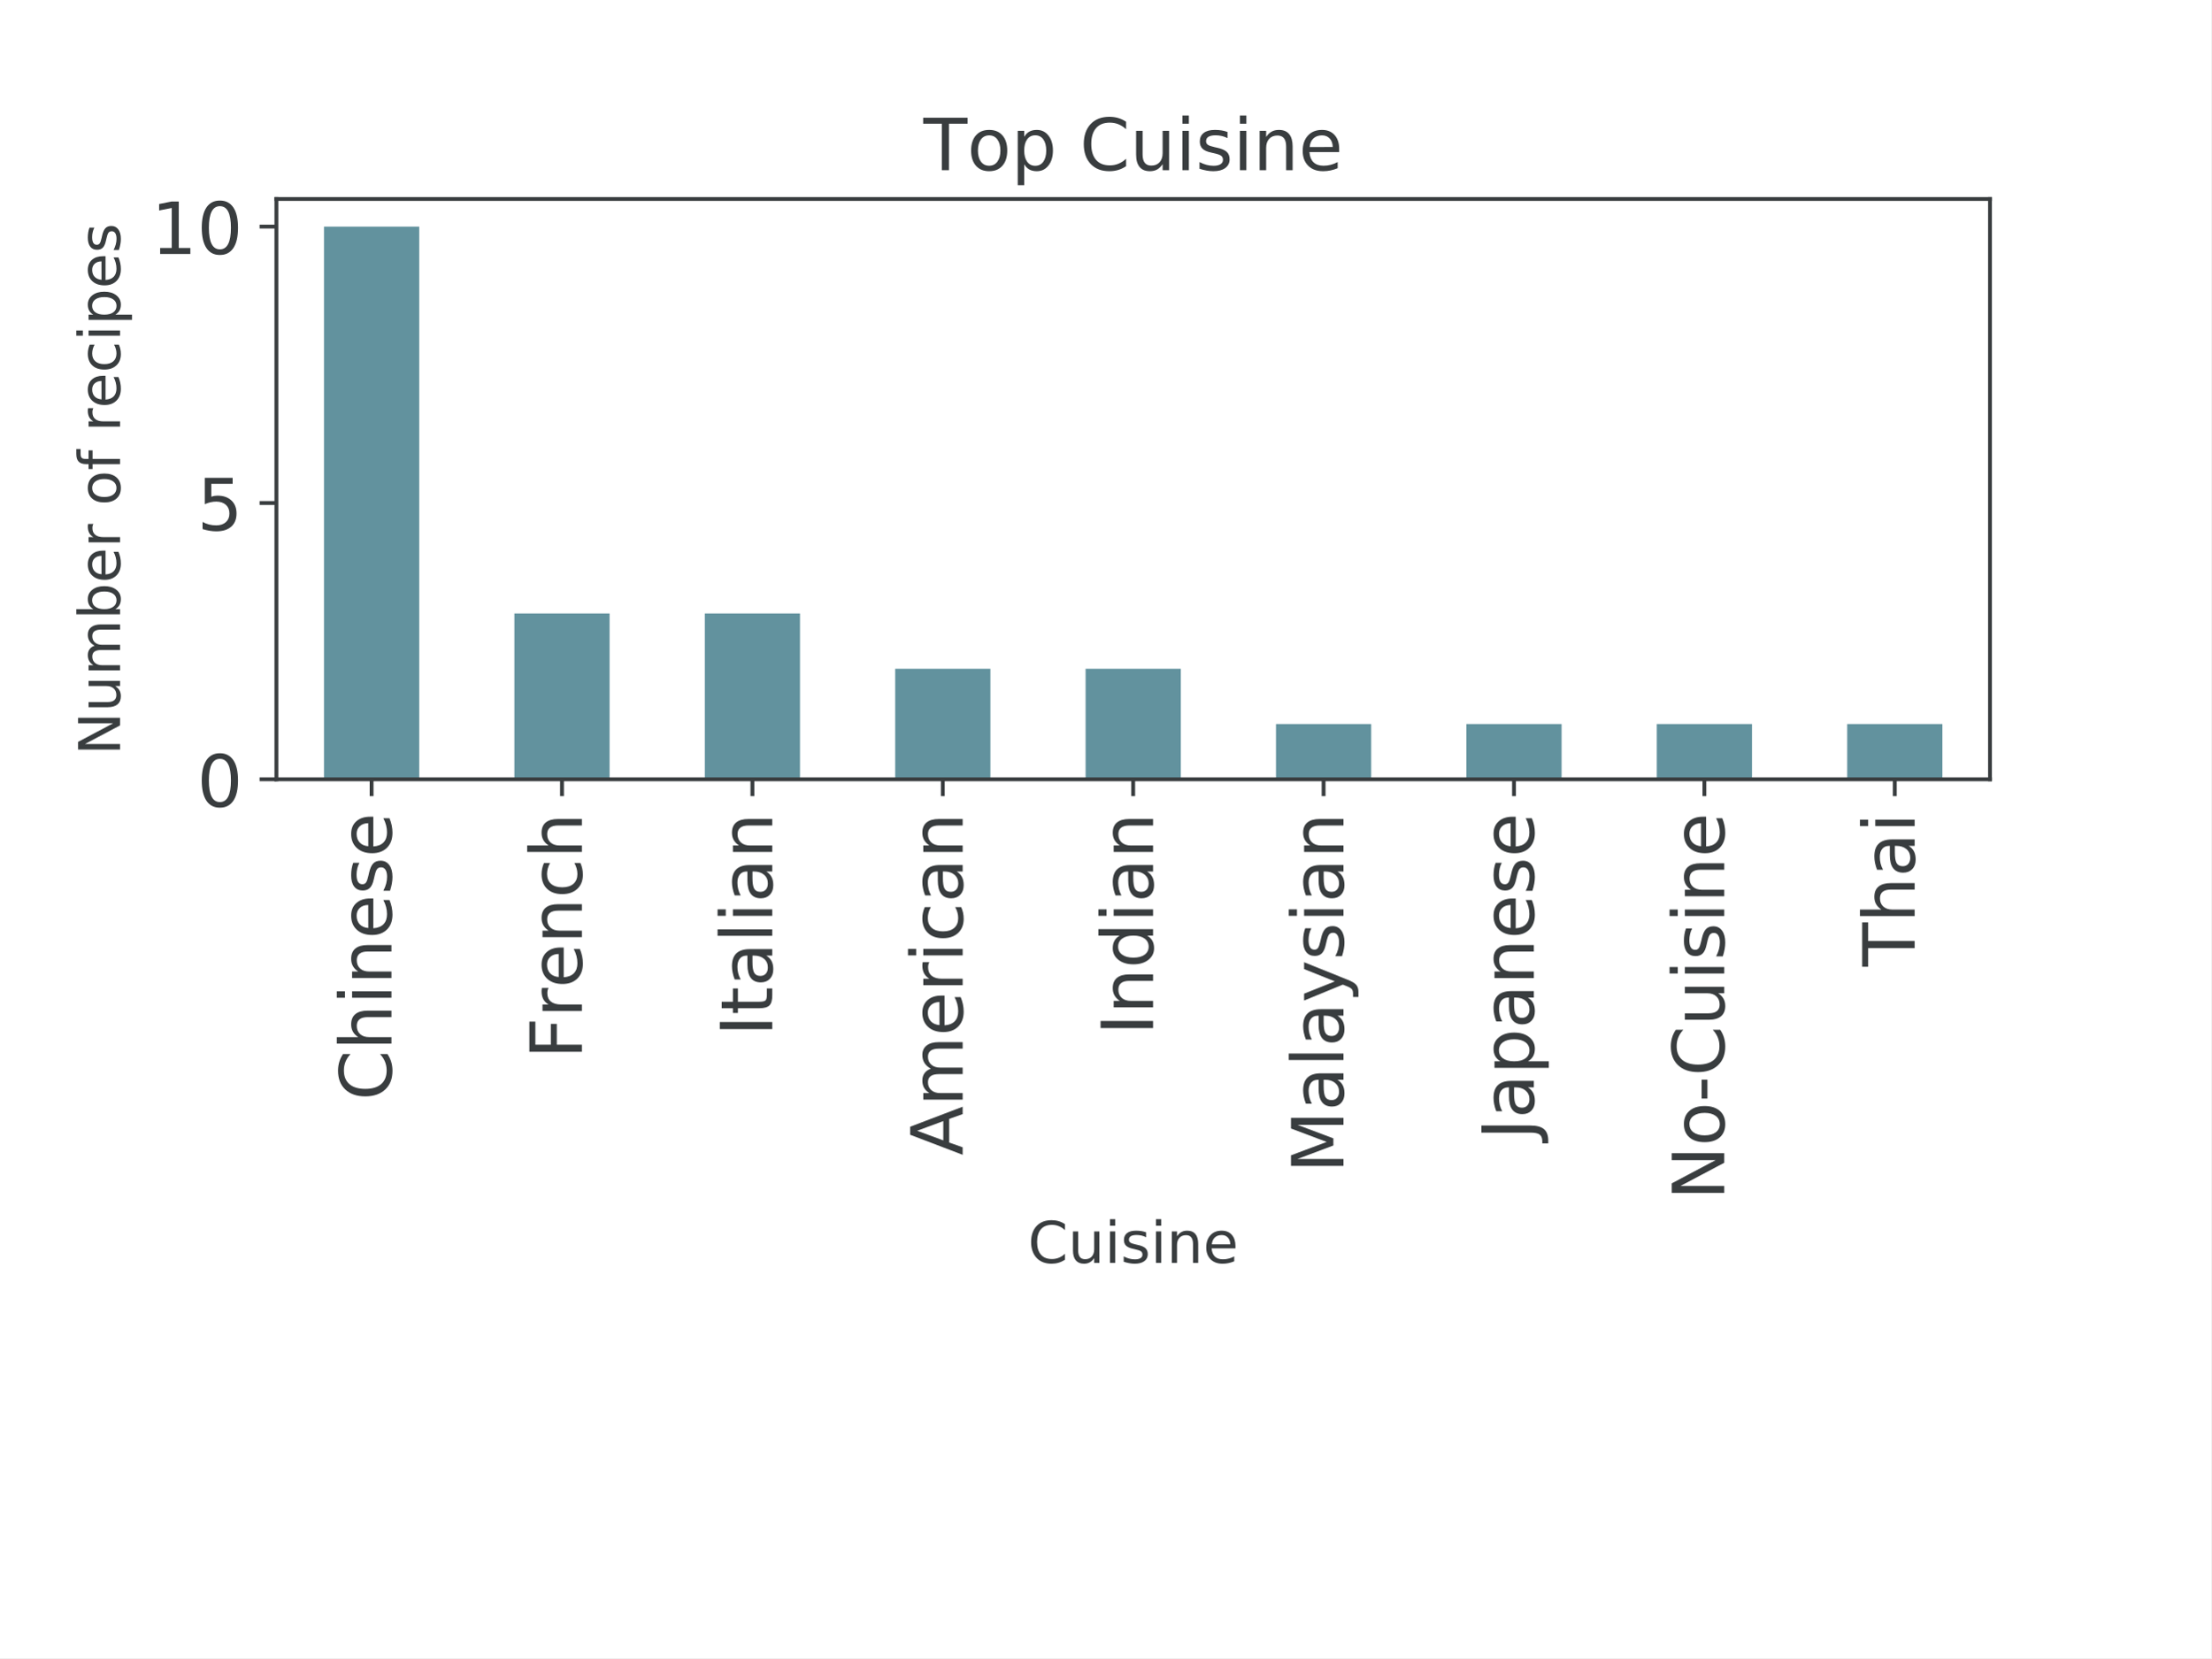
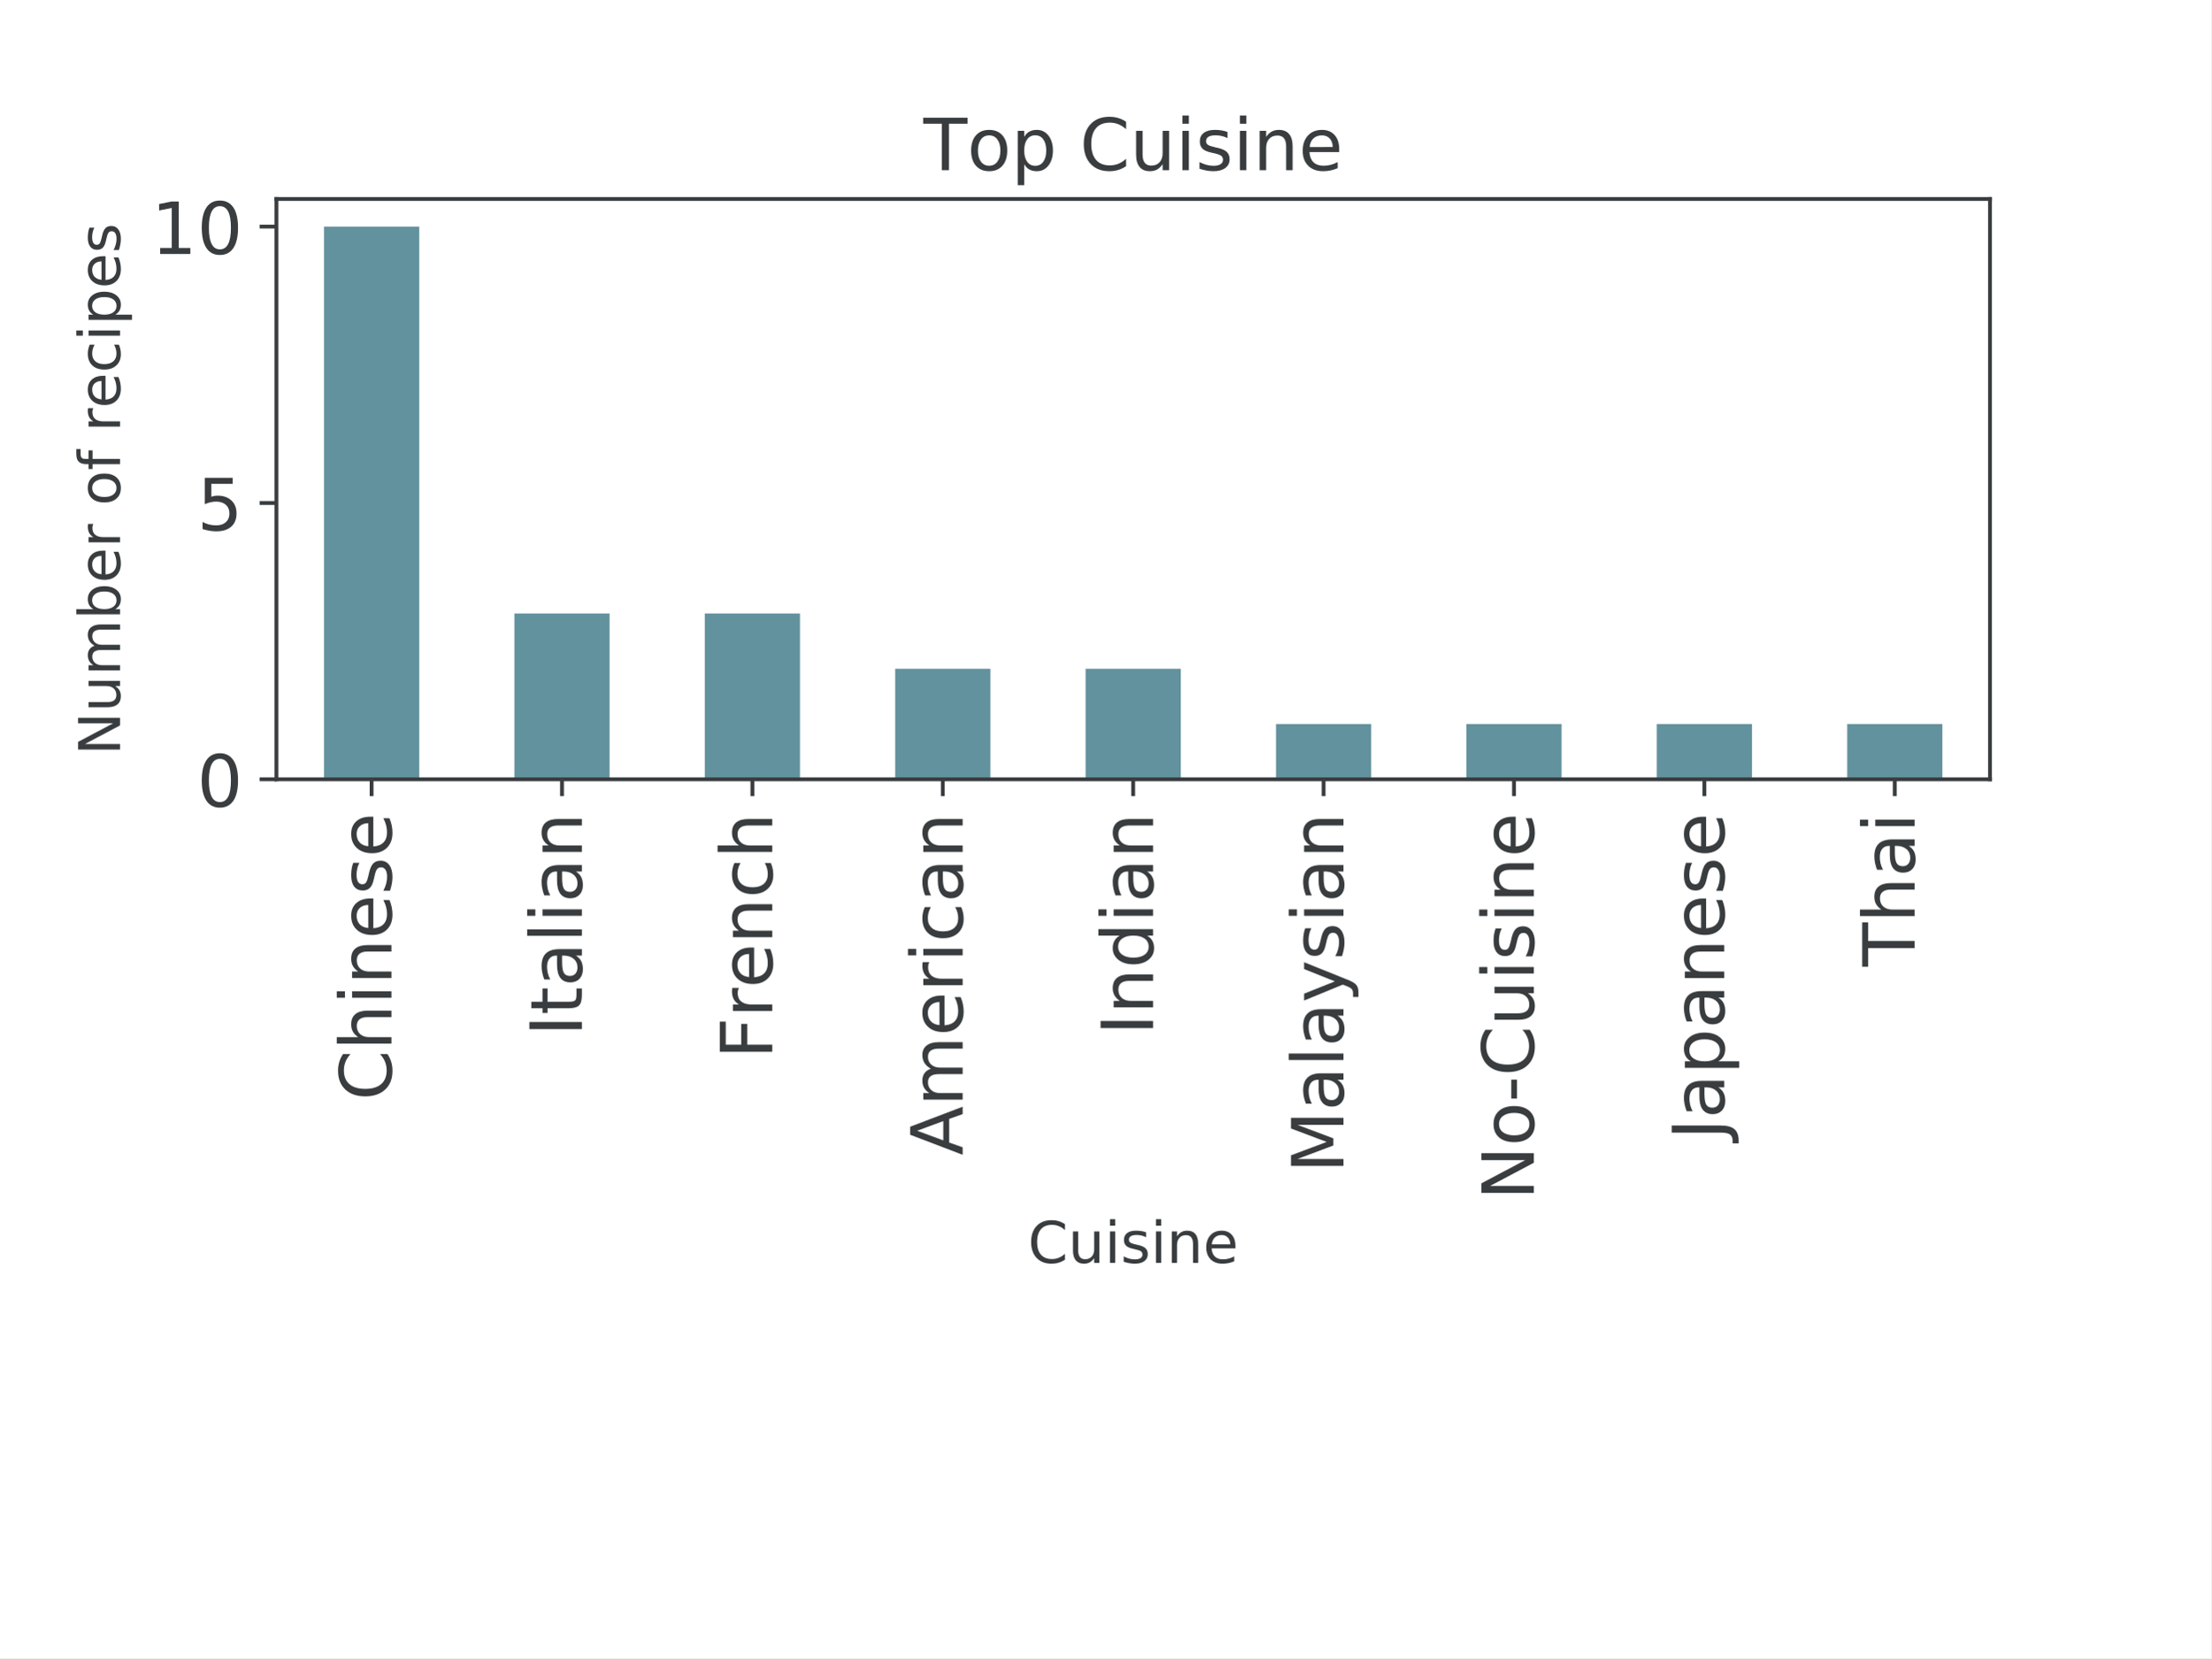
<svg xmlns="http://www.w3.org/2000/svg" xmlns:xlink="http://www.w3.org/1999/xlink" height="345.6pt" version="1.1" viewBox="0 0 460.8 345.6" width="460.8pt">
  <defs>
    <style type="text/css">
*{stroke-linecap:butt;stroke-linejoin:round;}
  </style>
  </defs>
  <g id="figure_1">
    <g id="patch_1">
      <path d="M 0 345.6  L 460.8 345.6  L 460.8 0  L 0 0  z " style="fill:#ffffff;" />
    </g>
    <g id="axes_1">
      <g id="patch_2">
        <path d="M 57.6 162.432  L 414.72 162.432  L 414.72 41.472  L 57.6 41.472  z " style="fill:#ffffff;" />
      </g>
      <g id="patch_3">
-         <path clip-path="url(#p6a3b2f9d4e)" d="M 67.52 162.432  L 87.36 162.432  L 87.36 47.232  L 67.52 47.232  z " style="fill:#62929e;" />
+         <path clip-path="url(#pd2307590b9)" d="M 67.52 162.432  L 87.36 162.432  L 87.36 47.232  L 67.52 47.232  z " style="fill:#62929e;" />
      </g>
      <g id="patch_4">
-         <path clip-path="url(#p6a3b2f9d4e)" d="M 107.2 162.432  L 127.04 162.432  L 127.04 127.872  L 107.2 127.872  z " style="fill:#62929e;" />
+         <path clip-path="url(#pd2307590b9)" d="M 107.2 162.432  L 127.04 162.432  L 127.04 127.872  L 107.2 127.872  z " style="fill:#62929e;" />
      </g>
      <g id="patch_5">
-         <path clip-path="url(#p6a3b2f9d4e)" d="M 146.88 162.432  L 166.72 162.432  L 166.72 127.872  L 146.88 127.872  z " style="fill:#62929e;" />
+         <path clip-path="url(#pd2307590b9)" d="M 146.88 162.432  L 166.72 162.432  L 166.72 127.872  L 146.88 127.872  z " style="fill:#62929e;" />
      </g>
      <g id="patch_6">
-         <path clip-path="url(#p6a3b2f9d4e)" d="M 186.56 162.432  L 206.4 162.432  L 206.4 139.392  L 186.56 139.392  z " style="fill:#62929e;" />
+         <path clip-path="url(#pd2307590b9)" d="M 186.56 162.432  L 206.4 162.432  L 206.4 139.392  L 186.56 139.392  z " style="fill:#62929e;" />
      </g>
      <g id="patch_7">
-         <path clip-path="url(#p6a3b2f9d4e)" d="M 226.24 162.432  L 246.08 162.432  L 246.08 139.392  L 226.24 139.392  z " style="fill:#62929e;" />
+         <path clip-path="url(#pd2307590b9)" d="M 226.24 162.432  L 246.08 162.432  L 246.08 139.392  L 226.24 139.392  z " style="fill:#62929e;" />
      </g>
      <g id="patch_8">
-         <path clip-path="url(#p6a3b2f9d4e)" d="M 265.92 162.432  L 285.76 162.432  L 285.76 150.912  L 265.92 150.912  z " style="fill:#62929e;" />
+         <path clip-path="url(#pd2307590b9)" d="M 265.92 162.432  L 285.76 162.432  L 285.76 150.912  L 265.92 150.912  z " style="fill:#62929e;" />
      </g>
      <g id="patch_9">
-         <path clip-path="url(#p6a3b2f9d4e)" d="M 305.6 162.432  L 325.44 162.432  L 325.44 150.912  L 305.6 150.912  z " style="fill:#62929e;" />
+         <path clip-path="url(#pd2307590b9)" d="M 305.6 162.432  L 325.44 162.432  L 325.44 150.912  L 305.6 150.912  z " style="fill:#62929e;" />
      </g>
      <g id="patch_10">
-         <path clip-path="url(#p6a3b2f9d4e)" d="M 345.28 162.432  L 365.12 162.432  L 365.12 150.912  L 345.28 150.912  z " style="fill:#62929e;" />
+         <path clip-path="url(#pd2307590b9)" d="M 345.28 162.432  L 365.12 162.432  L 365.12 150.912  L 345.28 150.912  z " style="fill:#62929e;" />
      </g>
      <g id="patch_11">
-         <path clip-path="url(#p6a3b2f9d4e)" d="M 384.96 162.432  L 404.8 162.432  L 404.8 150.912  L 384.96 150.912  z " style="fill:#62929e;" />
+         <path clip-path="url(#pd2307590b9)" d="M 384.96 162.432  L 404.8 162.432  L 404.8 150.912  L 384.96 150.912  z " style="fill:#62929e;" />
      </g>
      <g id="matplotlib.axis_1">
        <g id="xtick_1">
          <g id="line2d_1">
            <defs>
-               <path d="M 0 0  L 0 3.5  " id="mdea2ab1d12" style="stroke:#393d3f;stroke-width:0.8;" />
-             </defs>
-             <g>
-               <use style="fill:#393d3f;stroke:#393d3f;stroke-width:0.8;" x="77.44" xlink:href="#mdea2ab1d12" y="162.432" />
+               <path d="M 0 0  L 0 3.5  " id="m3f6bdf1e9a" style="stroke:#393d3f;stroke-width:0.8;" />
+             </defs>
+             <g>
+               <use style="fill:#393d3f;stroke:#393d3f;stroke-width:0.8;" x="77.44" xlink:href="#m3f6bdf1e9a" y="162.432" />
            </g>
          </g>
          <g id="text_1">
            <defs>
              <path d="M 64.406 67.281  L 64.406 56.891  Q 59.422 61.531 53.781 63.812  Q 48.141 66.109 41.797 66.109  Q 29.297 66.109 22.656 58.469  Q 16.016 50.828 16.016 36.375  Q 16.016 21.969 22.656 14.328  Q 29.297 6.688 41.797 6.688  Q 48.141 6.688 53.781 8.984  Q 59.422 11.281 64.406 15.922  L 64.406 5.609  Q 59.234 2.094 53.438 0.328  Q 47.656 -1.422 41.219 -1.422  Q 24.656 -1.422 15.125 8.703  Q 5.609 18.844 5.609 36.375  Q 5.609 53.953 15.125 64.078  Q 24.656 74.219 41.219 74.219  Q 47.75 74.219 53.531 72.484  Q 59.328 70.75 64.406 67.281  z " id="DejaVuSans-67" />
              <path d="M 54.891 33.016  L 54.891 0  L 45.906 0  L 45.906 32.719  Q 45.906 40.484 42.875 44.328  Q 39.844 48.188 33.797 48.188  Q 26.516 48.188 22.312 43.547  Q 18.109 38.922 18.109 30.906  L 18.109 0  L 9.078 0  L 9.078 75.984  L 18.109 75.984  L 18.109 46.188  Q 21.344 51.125 25.703 53.562  Q 30.078 56 35.797 56  Q 45.219 56 50.047 50.172  Q 54.891 44.344 54.891 33.016  z " id="DejaVuSans-104" />
              <path d="M 9.422 54.688  L 18.406 54.688  L 18.406 0  L 9.422 0  z M 9.422 75.984  L 18.406 75.984  L 18.406 64.594  L 9.422 64.594  z " id="DejaVuSans-105" />
              <path d="M 54.891 33.016  L 54.891 0  L 45.906 0  L 45.906 32.719  Q 45.906 40.484 42.875 44.328  Q 39.844 48.188 33.797 48.188  Q 26.516 48.188 22.312 43.547  Q 18.109 38.922 18.109 30.906  L 18.109 0  L 9.078 0  L 9.078 54.688  L 18.109 54.688  L 18.109 46.188  Q 21.344 51.125 25.703 53.562  Q 30.078 56 35.797 56  Q 45.219 56 50.047 50.172  Q 54.891 44.344 54.891 33.016  z " id="DejaVuSans-110" />
              <path d="M 56.203 29.594  L 56.203 25.203  L 14.891 25.203  Q 15.484 15.922 20.484 11.062  Q 25.484 6.203 34.422 6.203  Q 39.594 6.203 44.453 7.469  Q 49.312 8.734 54.109 11.281  L 54.109 2.781  Q 49.266 0.734 44.188 -0.344  Q 39.109 -1.422 33.891 -1.422  Q 20.797 -1.422 13.156 6.188  Q 5.516 13.812 5.516 26.812  Q 5.516 40.234 12.766 48.109  Q 20.016 56 32.328 56  Q 43.359 56 49.781 48.891  Q 56.203 41.797 56.203 29.594  z M 47.219 32.234  Q 47.125 39.594 43.094 43.984  Q 39.062 48.391 32.422 48.391  Q 24.906 48.391 20.391 44.141  Q 15.875 39.891 15.188 32.172  z " id="DejaVuSans-101" />
              <path d="M 44.281 53.078  L 44.281 44.578  Q 40.484 46.531 36.375 47.5  Q 32.281 48.484 27.875 48.484  Q 21.188 48.484 17.844 46.438  Q 14.5 44.391 14.5 40.281  Q 14.5 37.156 16.891 35.375  Q 19.281 33.594 26.516 31.984  L 29.594 31.297  Q 39.156 29.25 43.188 25.516  Q 47.219 21.781 47.219 15.094  Q 47.219 7.469 41.188 3.016  Q 35.156 -1.422 24.609 -1.422  Q 20.219 -1.422 15.453 -0.562  Q 10.688 0.297 5.422 2  L 5.422 11.281  Q 10.406 8.688 15.234 7.391  Q 20.062 6.109 24.812 6.109  Q 31.156 6.109 34.562 8.281  Q 37.984 10.453 37.984 14.406  Q 37.984 18.062 35.516 20.016  Q 33.062 21.969 24.703 23.781  L 21.578 24.516  Q 13.234 26.266 9.516 29.906  Q 5.812 33.547 5.812 39.891  Q 5.812 47.609 11.281 51.797  Q 16.75 56 26.812 56  Q 31.781 56 36.172 55.266  Q 40.578 54.547 44.281 53.078  z " id="DejaVuSans-115" />
            </defs>
            <g style="fill:#393d3f;" transform="translate(81.57906 229.3593)rotate(-90)scale(0.15 -0.15)">
              <use xlink:href="#DejaVuSans-67" />
              <use x="69.824" xlink:href="#DejaVuSans-104" />
              <use x="133.203" xlink:href="#DejaVuSans-105" />
              <use x="160.986" xlink:href="#DejaVuSans-110" />
              <use x="224.365" xlink:href="#DejaVuSans-101" />
              <use x="285.889" xlink:href="#DejaVuSans-115" />
              <use x="337.988" xlink:href="#DejaVuSans-101" />
            </g>
          </g>
        </g>
        <g id="xtick_2">
          <g id="line2d_2">
            <g>
-               <use style="fill:#393d3f;stroke:#393d3f;stroke-width:0.8;" x="117.12" xlink:href="#mdea2ab1d12" y="162.432" />
+               <use style="fill:#393d3f;stroke:#393d3f;stroke-width:0.8;" x="117.12" xlink:href="#m3f6bdf1e9a" y="162.432" />
            </g>
          </g>
          <g id="text_2">
-             <defs>
-               <path d="M 9.812 72.906  L 51.703 72.906  L 51.703 64.594  L 19.672 64.594  L 19.672 43.109  L 48.578 43.109  L 48.578 34.812  L 19.672 34.812  L 19.672 0  L 9.812 0  z " id="DejaVuSans-70" />
-               <path d="M 41.109 46.297  Q 39.594 47.172 37.812 47.578  Q 36.031 48 33.891 48  Q 26.266 48 22.188 43.047  Q 18.109 38.094 18.109 28.812  L 18.109 0  L 9.078 0  L 9.078 54.688  L 18.109 54.688  L 18.109 46.188  Q 20.953 51.172 25.484 53.578  Q 30.031 56 36.531 56  Q 37.453 56 38.578 55.875  Q 39.703 55.766 41.062 55.516  z " id="DejaVuSans-114" />
-               <path d="M 48.781 52.594  L 48.781 44.188  Q 44.969 46.297 41.141 47.344  Q 37.312 48.391 33.406 48.391  Q 24.656 48.391 19.812 42.844  Q 14.984 37.312 14.984 27.297  Q 14.984 17.281 19.812 11.734  Q 24.656 6.203 33.406 6.203  Q 37.312 6.203 41.141 7.25  Q 44.969 8.297 48.781 10.406  L 48.781 2.094  Q 45.016 0.344 40.984 -0.531  Q 36.969 -1.422 32.422 -1.422  Q 20.062 -1.422 12.781 6.344  Q 5.516 14.109 5.516 27.297  Q 5.516 40.672 12.859 48.328  Q 20.219 56 33.016 56  Q 37.156 56 41.109 55.141  Q 45.062 54.297 48.781 52.594  z " id="DejaVuSans-99" />
-             </defs>
-             <g style="fill:#393d3f;" transform="translate(121.2591 220.6945)rotate(-90)scale(0.15 -0.15)">
-               <use xlink:href="#DejaVuSans-70" />
-               <use x="57.41" xlink:href="#DejaVuSans-114" />
-               <use x="98.492" xlink:href="#DejaVuSans-101" />
-               <use x="160.016" xlink:href="#DejaVuSans-110" />
-               <use x="223.395" xlink:href="#DejaVuSans-99" />
-               <use x="278.375" xlink:href="#DejaVuSans-104" />
-             </g>
-           </g>
-         </g>
-         <g id="xtick_3">
-           <g id="line2d_3">
-             <g>
-               <use style="fill:#393d3f;stroke:#393d3f;stroke-width:0.8;" x="156.8" xlink:href="#mdea2ab1d12" y="162.432" />
-             </g>
-           </g>
-           <g id="text_3">
            <defs>
              <path d="M 9.812 72.906  L 19.672 72.906  L 19.672 0  L 9.812 0  z " id="DejaVuSans-73" />
              <path d="M 18.312 70.219  L 18.312 54.688  L 36.812 54.688  L 36.812 47.703  L 18.312 47.703  L 18.312 18.016  Q 18.312 11.328 20.141 9.422  Q 21.969 7.516 27.594 7.516  L 36.812 7.516  L 36.812 0  L 27.594 0  Q 17.188 0 13.234 3.875  Q 9.281 7.766 9.281 18.016  L 9.281 47.703  L 2.688 47.703  L 2.688 54.688  L 9.281 54.688  L 9.281 70.219  z " id="DejaVuSans-116" />
              <path d="M 34.281 27.484  Q 23.391 27.484 19.188 25  Q 14.984 22.516 14.984 16.5  Q 14.984 11.719 18.141 8.906  Q 21.297 6.109 26.703 6.109  Q 34.188 6.109 38.703 11.406  Q 43.219 16.703 43.219 25.484  L 43.219 27.484  z M 52.203 31.203  L 52.203 0  L 43.219 0  L 43.219 8.297  Q 40.141 3.328 35.547 0.953  Q 30.953 -1.422 24.312 -1.422  Q 15.922 -1.422 10.953 3.297  Q 6 8.016 6 15.922  Q 6 25.141 12.172 29.828  Q 18.359 34.516 30.609 34.516  L 43.219 34.516  L 43.219 35.406  Q 43.219 41.609 39.141 45  Q 35.062 48.391 27.688 48.391  Q 23 48.391 18.547 47.266  Q 14.109 46.141 10.016 43.891  L 10.016 52.203  Q 14.938 54.109 19.578 55.047  Q 24.219 56 28.609 56  Q 40.484 56 46.344 49.844  Q 52.203 43.703 52.203 31.203  z " id="DejaVuSans-97" />
              <path d="M 9.422 75.984  L 18.406 75.984  L 18.406 0  L 9.422 0  z " id="DejaVuSans-108" />
            </defs>
-             <g style="fill:#393d3f;" transform="translate(160.9391 215.9625)rotate(-90)scale(0.15 -0.15)">
+             <g style="fill:#393d3f;" transform="translate(121.2591 215.9625)rotate(-90)scale(0.15 -0.15)">
              <use xlink:href="#DejaVuSans-73" />
              <use x="29.492" xlink:href="#DejaVuSans-116" />
              <use x="68.701" xlink:href="#DejaVuSans-97" />
              <use x="129.98" xlink:href="#DejaVuSans-108" />
              <use x="157.764" xlink:href="#DejaVuSans-105" />
              <use x="185.547" xlink:href="#DejaVuSans-97" />
              <use x="246.826" xlink:href="#DejaVuSans-110" />
            </g>
          </g>
        </g>
+         <g id="xtick_3">
+           <g id="line2d_3">
+             <g>
+               <use style="fill:#393d3f;stroke:#393d3f;stroke-width:0.8;" x="156.8" xlink:href="#m3f6bdf1e9a" y="162.432" />
+             </g>
+           </g>
+           <g id="text_3">
+             <defs>
+               <path d="M 9.812 72.906  L 51.703 72.906  L 51.703 64.594  L 19.672 64.594  L 19.672 43.109  L 48.578 43.109  L 48.578 34.812  L 19.672 34.812  L 19.672 0  L 9.812 0  z " id="DejaVuSans-70" />
+               <path d="M 41.109 46.297  Q 39.594 47.172 37.812 47.578  Q 36.031 48 33.891 48  Q 26.266 48 22.188 43.047  Q 18.109 38.094 18.109 28.812  L 18.109 0  L 9.078 0  L 9.078 54.688  L 18.109 54.688  L 18.109 46.188  Q 20.953 51.172 25.484 53.578  Q 30.031 56 36.531 56  Q 37.453 56 38.578 55.875  Q 39.703 55.766 41.062 55.516  z " id="DejaVuSans-114" />
+               <path d="M 48.781 52.594  L 48.781 44.188  Q 44.969 46.297 41.141 47.344  Q 37.312 48.391 33.406 48.391  Q 24.656 48.391 19.812 42.844  Q 14.984 37.312 14.984 27.297  Q 14.984 17.281 19.812 11.734  Q 24.656 6.203 33.406 6.203  Q 37.312 6.203 41.141 7.25  Q 44.969 8.297 48.781 10.406  L 48.781 2.094  Q 45.016 0.344 40.984 -0.531  Q 36.969 -1.422 32.422 -1.422  Q 20.062 -1.422 12.781 6.344  Q 5.516 14.109 5.516 27.297  Q 5.516 40.672 12.859 48.328  Q 20.219 56 33.016 56  Q 37.156 56 41.109 55.141  Q 45.062 54.297 48.781 52.594  z " id="DejaVuSans-99" />
+             </defs>
+             <g style="fill:#393d3f;" transform="translate(160.9391 220.6945)rotate(-90)scale(0.15 -0.15)">
+               <use xlink:href="#DejaVuSans-70" />
+               <use x="57.41" xlink:href="#DejaVuSans-114" />
+               <use x="98.492" xlink:href="#DejaVuSans-101" />
+               <use x="160.016" xlink:href="#DejaVuSans-110" />
+               <use x="223.395" xlink:href="#DejaVuSans-99" />
+               <use x="278.375" xlink:href="#DejaVuSans-104" />
+             </g>
+           </g>
+         </g>
        <g id="xtick_4">
          <g id="line2d_4">
            <g>
-               <use style="fill:#393d3f;stroke:#393d3f;stroke-width:0.8;" x="196.48" xlink:href="#mdea2ab1d12" y="162.432" />
+               <use style="fill:#393d3f;stroke:#393d3f;stroke-width:0.8;" x="196.48" xlink:href="#m3f6bdf1e9a" y="162.432" />
            </g>
          </g>
          <g id="text_4">
            <defs>
              <path d="M 34.188 63.188  L 20.797 26.906  L 47.609 26.906  z M 28.609 72.906  L 39.797 72.906  L 67.578 0  L 57.328 0  L 50.688 18.703  L 17.828 18.703  L 11.188 0  L 0.781 0  z " id="DejaVuSans-65" />
              <path d="M 52 44.188  Q 55.375 50.25 60.062 53.125  Q 64.75 56 71.094 56  Q 79.641 56 84.281 50.016  Q 88.922 44.047 88.922 33.016  L 88.922 0  L 79.891 0  L 79.891 32.719  Q 79.891 40.578 77.094 44.375  Q 74.312 48.188 68.609 48.188  Q 61.625 48.188 57.562 43.547  Q 53.516 38.922 53.516 30.906  L 53.516 0  L 44.484 0  L 44.484 32.719  Q 44.484 40.625 41.703 44.406  Q 38.922 48.188 33.109 48.188  Q 26.219 48.188 22.156 43.531  Q 18.109 38.875 18.109 30.906  L 18.109 0  L 9.078 0  L 9.078 54.688  L 18.109 54.688  L 18.109 46.188  Q 21.188 51.219 25.484 53.609  Q 29.781 56 35.688 56  Q 41.656 56 45.828 52.969  Q 50 49.953 52 44.188  z " id="DejaVuSans-109" />
            </defs>
            <g style="fill:#393d3f;" transform="translate(200.6191 240.8133)rotate(-90)scale(0.15 -0.15)">
              <use xlink:href="#DejaVuSans-65" />
              <use x="68.408" xlink:href="#DejaVuSans-109" />
              <use x="165.82" xlink:href="#DejaVuSans-101" />
              <use x="227.344" xlink:href="#DejaVuSans-114" />
              <use x="268.457" xlink:href="#DejaVuSans-105" />
              <use x="296.24" xlink:href="#DejaVuSans-99" />
              <use x="351.221" xlink:href="#DejaVuSans-97" />
              <use x="412.5" xlink:href="#DejaVuSans-110" />
            </g>
          </g>
        </g>
        <g id="xtick_5">
          <g id="line2d_5">
            <g>
-               <use style="fill:#393d3f;stroke:#393d3f;stroke-width:0.8;" x="236.16" xlink:href="#mdea2ab1d12" y="162.432" />
+               <use style="fill:#393d3f;stroke:#393d3f;stroke-width:0.8;" x="236.16" xlink:href="#m3f6bdf1e9a" y="162.432" />
            </g>
          </g>
          <g id="text_5">
            <defs>
              <path d="M 45.406 46.391  L 45.406 75.984  L 54.391 75.984  L 54.391 0  L 45.406 0  L 45.406 8.203  Q 42.578 3.328 38.25 0.953  Q 33.938 -1.422 27.875 -1.422  Q 17.969 -1.422 11.734 6.484  Q 5.516 14.406 5.516 27.297  Q 5.516 40.188 11.734 48.094  Q 17.969 56 27.875 56  Q 33.938 56 38.25 53.625  Q 42.578 51.266 45.406 46.391  z M 14.797 27.297  Q 14.797 17.391 18.875 11.75  Q 22.953 6.109 30.078 6.109  Q 37.203 6.109 41.297 11.75  Q 45.406 17.391 45.406 27.297  Q 45.406 37.203 41.297 42.844  Q 37.203 48.484 30.078 48.484  Q 22.953 48.484 18.875 42.844  Q 14.797 37.203 14.797 27.297  z " id="DejaVuSans-100" />
            </defs>
            <g style="fill:#393d3f;" transform="translate(240.2991 215.7515)rotate(-90)scale(0.15 -0.15)">
              <use xlink:href="#DejaVuSans-73" />
              <use x="29.492" xlink:href="#DejaVuSans-110" />
              <use x="92.871" xlink:href="#DejaVuSans-100" />
              <use x="156.348" xlink:href="#DejaVuSans-105" />
              <use x="184.131" xlink:href="#DejaVuSans-97" />
              <use x="245.41" xlink:href="#DejaVuSans-110" />
            </g>
          </g>
        </g>
        <g id="xtick_6">
          <g id="line2d_6">
            <g>
-               <use style="fill:#393d3f;stroke:#393d3f;stroke-width:0.8;" x="275.84" xlink:href="#mdea2ab1d12" y="162.432" />
+               <use style="fill:#393d3f;stroke:#393d3f;stroke-width:0.8;" x="275.84" xlink:href="#m3f6bdf1e9a" y="162.432" />
            </g>
          </g>
          <g id="text_6">
            <defs>
              <path d="M 9.812 72.906  L 24.516 72.906  L 43.109 23.297  L 61.812 72.906  L 76.516 72.906  L 76.516 0  L 66.891 0  L 66.891 64.016  L 48.094 14.016  L 38.188 14.016  L 19.391 64.016  L 19.391 0  L 9.812 0  z " id="DejaVuSans-77" />
              <path d="M 32.172 -5.078  Q 28.375 -14.844 24.75 -17.812  Q 21.141 -20.797 15.094 -20.797  L 7.906 -20.797  L 7.906 -13.281  L 13.188 -13.281  Q 16.891 -13.281 18.938 -11.516  Q 21 -9.766 23.484 -3.219  L 25.094 0.875  L 2.984 54.688  L 12.5 54.688  L 29.594 11.922  L 46.688 54.688  L 56.203 54.688  z " id="DejaVuSans-121" />
            </defs>
            <g style="fill:#393d3f;" transform="translate(279.9791 244.4836)rotate(-90)scale(0.15 -0.15)">
              <use xlink:href="#DejaVuSans-77" />
              <use x="86.279" xlink:href="#DejaVuSans-97" />
              <use x="147.559" xlink:href="#DejaVuSans-108" />
              <use x="175.342" xlink:href="#DejaVuSans-97" />
              <use x="236.621" xlink:href="#DejaVuSans-121" />
              <use x="295.801" xlink:href="#DejaVuSans-115" />
              <use x="347.9" xlink:href="#DejaVuSans-105" />
              <use x="375.684" xlink:href="#DejaVuSans-97" />
              <use x="436.963" xlink:href="#DejaVuSans-110" />
            </g>
          </g>
        </g>
        <g id="xtick_7">
          <g id="line2d_7">
            <g>
-               <use style="fill:#393d3f;stroke:#393d3f;stroke-width:0.8;" x="315.52" xlink:href="#mdea2ab1d12" y="162.432" />
+               <use style="fill:#393d3f;stroke:#393d3f;stroke-width:0.8;" x="315.52" xlink:href="#m3f6bdf1e9a" y="162.432" />
            </g>
          </g>
          <g id="text_7">
-             <defs>
-               <path d="M 9.812 72.906  L 19.672 72.906  L 19.672 5.078  Q 19.672 -8.109 14.672 -14.062  Q 9.672 -20.016 -1.422 -20.016  L -5.172 -20.016  L -5.172 -11.719  L -2.094 -11.719  Q 4.438 -11.719 7.125 -8.047  Q 9.812 -4.391 9.812 5.078  z " id="DejaVuSans-74" />
-               <path d="M 18.109 8.203  L 18.109 -20.797  L 9.078 -20.797  L 9.078 54.688  L 18.109 54.688  L 18.109 46.391  Q 20.953 51.266 25.266 53.625  Q 29.594 56 35.594 56  Q 45.562 56 51.781 48.094  Q 58.016 40.188 58.016 27.297  Q 58.016 14.406 51.781 6.484  Q 45.562 -1.422 35.594 -1.422  Q 29.594 -1.422 25.266 0.953  Q 20.953 3.328 18.109 8.203  z M 48.688 27.297  Q 48.688 37.203 44.609 42.844  Q 40.531 48.484 33.406 48.484  Q 26.266 48.484 22.188 42.844  Q 18.109 37.203 18.109 27.297  Q 18.109 17.391 22.188 11.75  Q 26.266 6.109 33.406 6.109  Q 40.531 6.109 44.609 11.75  Q 48.688 17.391 48.688 27.297  z " id="DejaVuSans-112" />
-             </defs>
-             <g style="fill:#393d3f;" transform="translate(319.6591 237.5437)rotate(-90)scale(0.15 -0.15)">
-               <use xlink:href="#DejaVuSans-74" />
-               <use x="29.492" xlink:href="#DejaVuSans-97" />
-               <use x="90.771" xlink:href="#DejaVuSans-112" />
-               <use x="154.248" xlink:href="#DejaVuSans-97" />
-               <use x="215.527" xlink:href="#DejaVuSans-110" />
-               <use x="278.906" xlink:href="#DejaVuSans-101" />
-               <use x="340.43" xlink:href="#DejaVuSans-115" />
-               <use x="392.529" xlink:href="#DejaVuSans-101" />
-             </g>
-           </g>
-         </g>
-         <g id="xtick_8">
-           <g id="line2d_8">
-             <g>
-               <use style="fill:#393d3f;stroke:#393d3f;stroke-width:0.8;" x="355.2" xlink:href="#mdea2ab1d12" y="162.432" />
-             </g>
-           </g>
-           <g id="text_8">
            <defs>
              <path d="M 9.812 72.906  L 23.094 72.906  L 55.422 11.922  L 55.422 72.906  L 64.984 72.906  L 64.984 0  L 51.703 0  L 19.391 60.984  L 19.391 0  L 9.812 0  z " id="DejaVuSans-78" />
              <path d="M 30.609 48.391  Q 23.391 48.391 19.188 42.75  Q 14.984 37.109 14.984 27.297  Q 14.984 17.484 19.156 11.844  Q 23.344 6.203 30.609 6.203  Q 37.797 6.203 41.984 11.859  Q 46.188 17.531 46.188 27.297  Q 46.188 37.016 41.984 42.703  Q 37.797 48.391 30.609 48.391  z M 30.609 56  Q 42.328 56 49.016 48.375  Q 55.719 40.766 55.719 27.297  Q 55.719 13.875 49.016 6.219  Q 42.328 -1.422 30.609 -1.422  Q 18.844 -1.422 12.172 6.219  Q 5.516 13.875 5.516 27.297  Q 5.516 40.766 12.172 48.375  Q 18.844 56 30.609 56  z " id="DejaVuSans-111" />
              <path d="M 4.891 31.391  L 31.203 31.391  L 31.203 23.391  L 4.891 23.391  z " id="DejaVuSans-45" />
              <path d="M 8.5 21.578  L 8.5 54.688  L 17.484 54.688  L 17.484 21.922  Q 17.484 14.156 20.5 10.266  Q 23.531 6.391 29.594 6.391  Q 36.859 6.391 41.078 11.031  Q 45.312 15.672 45.312 23.688  L 45.312 54.688  L 54.297 54.688  L 54.297 0  L 45.312 0  L 45.312 8.406  Q 42.047 3.422 37.719 1  Q 33.406 -1.422 27.688 -1.422  Q 18.266 -1.422 13.375 4.438  Q 8.5 10.297 8.5 21.578  z M 31.109 56  z " id="DejaVuSans-117" />
            </defs>
-             <g style="fill:#393d3f;" transform="translate(359.3391 250.1109)rotate(-90)scale(0.15 -0.15)">
+             <g style="fill:#393d3f;" transform="translate(319.6591 250.1109)rotate(-90)scale(0.15 -0.15)">
              <use xlink:href="#DejaVuSans-78" />
              <use x="74.805" xlink:href="#DejaVuSans-111" />
              <use x="136.002" xlink:href="#DejaVuSans-45" />
              <use x="172.086" xlink:href="#DejaVuSans-67" />
              <use x="241.91" xlink:href="#DejaVuSans-117" />
              <use x="305.289" xlink:href="#DejaVuSans-105" />
              <use x="333.072" xlink:href="#DejaVuSans-115" />
              <use x="385.172" xlink:href="#DejaVuSans-105" />
              <use x="412.955" xlink:href="#DejaVuSans-110" />
              <use x="476.334" xlink:href="#DejaVuSans-101" />
            </g>
          </g>
        </g>
+         <g id="xtick_8">
+           <g id="line2d_8">
+             <g>
+               <use style="fill:#393d3f;stroke:#393d3f;stroke-width:0.8;" x="355.2" xlink:href="#m3f6bdf1e9a" y="162.432" />
+             </g>
+           </g>
+           <g id="text_8">
+             <defs>
+               <path d="M 9.812 72.906  L 19.672 72.906  L 19.672 5.078  Q 19.672 -8.109 14.672 -14.062  Q 9.672 -20.016 -1.422 -20.016  L -5.172 -20.016  L -5.172 -11.719  L -2.094 -11.719  Q 4.438 -11.719 7.125 -8.047  Q 9.812 -4.391 9.812 5.078  z " id="DejaVuSans-74" />
+               <path d="M 18.109 8.203  L 18.109 -20.797  L 9.078 -20.797  L 9.078 54.688  L 18.109 54.688  L 18.109 46.391  Q 20.953 51.266 25.266 53.625  Q 29.594 56 35.594 56  Q 45.562 56 51.781 48.094  Q 58.016 40.188 58.016 27.297  Q 58.016 14.406 51.781 6.484  Q 45.562 -1.422 35.594 -1.422  Q 29.594 -1.422 25.266 0.953  Q 20.953 3.328 18.109 8.203  z M 48.688 27.297  Q 48.688 37.203 44.609 42.844  Q 40.531 48.484 33.406 48.484  Q 26.266 48.484 22.188 42.844  Q 18.109 37.203 18.109 27.297  Q 18.109 17.391 22.188 11.75  Q 26.266 6.109 33.406 6.109  Q 40.531 6.109 44.609 11.75  Q 48.688 17.391 48.688 27.297  z " id="DejaVuSans-112" />
+             </defs>
+             <g style="fill:#393d3f;" transform="translate(359.3391 237.5437)rotate(-90)scale(0.15 -0.15)">
+               <use xlink:href="#DejaVuSans-74" />
+               <use x="29.492" xlink:href="#DejaVuSans-97" />
+               <use x="90.771" xlink:href="#DejaVuSans-112" />
+               <use x="154.248" xlink:href="#DejaVuSans-97" />
+               <use x="215.527" xlink:href="#DejaVuSans-110" />
+               <use x="278.906" xlink:href="#DejaVuSans-101" />
+               <use x="340.43" xlink:href="#DejaVuSans-115" />
+               <use x="392.529" xlink:href="#DejaVuSans-101" />
+             </g>
+           </g>
+         </g>
        <g id="xtick_9">
          <g id="line2d_9">
            <g>
-               <use style="fill:#393d3f;stroke:#393d3f;stroke-width:0.8;" x="394.88" xlink:href="#mdea2ab1d12" y="162.432" />
+               <use style="fill:#393d3f;stroke:#393d3f;stroke-width:0.8;" x="394.88" xlink:href="#m3f6bdf1e9a" y="162.432" />
            </g>
          </g>
          <g id="text_9">
            <defs>
              <path d="M -0.297 72.906  L 61.375 72.906  L 61.375 64.594  L 35.5 64.594  L 35.5 0  L 25.594 0  L 25.594 64.594  L -0.297 64.594  z " id="DejaVuSans-84" />
            </defs>
            <g style="fill:#393d3f;" transform="translate(399.0191 201.4593)rotate(-90)scale(0.15 -0.15)">
              <use xlink:href="#DejaVuSans-84" />
              <use x="61.084" xlink:href="#DejaVuSans-104" />
              <use x="124.463" xlink:href="#DejaVuSans-97" />
              <use x="185.742" xlink:href="#DejaVuSans-105" />
            </g>
          </g>
        </g>
        <g id="text_10">
          <g style="fill:#393d3f;" transform="translate(214.2141 263.229)scale(0.12 -0.12)">
            <use xlink:href="#DejaVuSans-67" />
            <use x="69.824" xlink:href="#DejaVuSans-117" />
            <use x="133.203" xlink:href="#DejaVuSans-105" />
            <use x="160.986" xlink:href="#DejaVuSans-115" />
            <use x="213.086" xlink:href="#DejaVuSans-105" />
            <use x="240.869" xlink:href="#DejaVuSans-110" />
            <use x="304.248" xlink:href="#DejaVuSans-101" />
          </g>
        </g>
      </g>
      <g id="matplotlib.axis_2">
        <g id="ytick_1">
          <g id="line2d_10">
            <defs>
-               <path d="M 0 0  L -3.5 0  " id="m7073b6ffa0" style="stroke:#393d3f;stroke-width:0.8;" />
-             </defs>
-             <g>
-               <use style="fill:#393d3f;stroke:#393d3f;stroke-width:0.8;" x="57.6" xlink:href="#m7073b6ffa0" y="162.432" />
+               <path d="M 0 0  L -3.5 0  " id="m078ba630bc" style="stroke:#393d3f;stroke-width:0.8;" />
+             </defs>
+             <g>
+               <use style="fill:#393d3f;stroke:#393d3f;stroke-width:0.8;" x="57.6" xlink:href="#m078ba630bc" y="162.432" />
            </g>
          </g>
          <g id="text_11">
            <defs>
              <path d="M 31.781 66.406  Q 24.172 66.406 20.328 58.906  Q 16.5 51.422 16.5 36.375  Q 16.5 21.391 20.328 13.891  Q 24.172 6.391 31.781 6.391  Q 39.453 6.391 43.281 13.891  Q 47.125 21.391 47.125 36.375  Q 47.125 51.422 43.281 58.906  Q 39.453 66.406 31.781 66.406  z M 31.781 74.219  Q 44.047 74.219 50.516 64.516  Q 56.984 54.828 56.984 36.375  Q 56.984 17.969 50.516 8.266  Q 44.047 -1.422 31.781 -1.422  Q 19.531 -1.422 13.062 8.266  Q 6.594 17.969 6.594 36.375  Q 6.594 54.828 13.062 64.516  Q 19.531 74.219 31.781 74.219  z " id="DejaVuSans-48" />
            </defs>
            <g style="fill:#393d3f;" transform="translate(41.05625 168.1308)scale(0.15 -0.15)">
              <use xlink:href="#DejaVuSans-48" />
            </g>
          </g>
        </g>
        <g id="ytick_2">
          <g id="line2d_11">
            <g>
-               <use style="fill:#393d3f;stroke:#393d3f;stroke-width:0.8;" x="57.6" xlink:href="#m7073b6ffa0" y="104.832" />
+               <use style="fill:#393d3f;stroke:#393d3f;stroke-width:0.8;" x="57.6" xlink:href="#m078ba630bc" y="104.832" />
            </g>
          </g>
          <g id="text_12">
            <defs>
              <path d="M 10.797 72.906  L 49.516 72.906  L 49.516 64.594  L 19.828 64.594  L 19.828 46.734  Q 21.969 47.469 24.109 47.828  Q 26.266 48.188 28.422 48.188  Q 40.625 48.188 47.75 41.5  Q 54.891 34.812 54.891 23.391  Q 54.891 11.625 47.562 5.094  Q 40.234 -1.422 26.906 -1.422  Q 22.312 -1.422 17.547 -0.641  Q 12.797 0.141 7.719 1.703  L 7.719 11.625  Q 12.109 9.234 16.797 8.062  Q 21.484 6.891 26.703 6.891  Q 35.156 6.891 40.078 11.328  Q 45.016 15.766 45.016 23.391  Q 45.016 31 40.078 35.438  Q 35.156 39.891 26.703 39.891  Q 22.75 39.891 18.812 39.016  Q 14.891 38.141 10.797 36.281  z " id="DejaVuSans-53" />
            </defs>
            <g style="fill:#393d3f;" transform="translate(41.05625 110.5308)scale(0.15 -0.15)">
              <use xlink:href="#DejaVuSans-53" />
            </g>
          </g>
        </g>
        <g id="ytick_3">
          <g id="line2d_12">
            <g>
-               <use style="fill:#393d3f;stroke:#393d3f;stroke-width:0.8;" x="57.6" xlink:href="#m7073b6ffa0" y="47.232" />
+               <use style="fill:#393d3f;stroke:#393d3f;stroke-width:0.8;" x="57.6" xlink:href="#m078ba630bc" y="47.232" />
            </g>
          </g>
          <g id="text_13">
            <defs>
              <path d="M 12.406 8.297  L 28.516 8.297  L 28.516 63.922  L 10.984 60.406  L 10.984 69.391  L 28.422 72.906  L 38.281 72.906  L 38.281 8.297  L 54.391 8.297  L 54.391 0  L 12.406 0  z " id="DejaVuSans-49" />
            </defs>
            <g style="fill:#393d3f;" transform="translate(31.5125 52.93083)scale(0.15 -0.15)">
              <use xlink:href="#DejaVuSans-49" />
              <use x="63.623" xlink:href="#DejaVuSans-48" />
            </g>
          </g>
        </g>
        <g id="text_14">
          <defs>
            <path d="M 48.688 27.297  Q 48.688 37.203 44.609 42.844  Q 40.531 48.484 33.406 48.484  Q 26.266 48.484 22.188 42.844  Q 18.109 37.203 18.109 27.297  Q 18.109 17.391 22.188 11.75  Q 26.266 6.109 33.406 6.109  Q 40.531 6.109 44.609 11.75  Q 48.688 17.391 48.688 27.297  z M 18.109 46.391  Q 20.953 51.266 25.266 53.625  Q 29.594 56 35.594 56  Q 45.562 56 51.781 48.094  Q 58.016 40.188 58.016 27.297  Q 58.016 14.406 51.781 6.484  Q 45.562 -1.422 35.594 -1.422  Q 29.594 -1.422 25.266 0.953  Q 20.953 3.328 18.109 8.203  L 18.109 0  L 9.078 0  L 9.078 75.984  L 18.109 75.984  z " id="DejaVuSans-98" />
            <path id="DejaVuSans-32" />
            <path d="M 37.109 75.984  L 37.109 68.5  L 28.516 68.5  Q 23.688 68.5 21.797 66.547  Q 19.922 64.594 19.922 59.516  L 19.922 54.688  L 34.719 54.688  L 34.719 47.703  L 19.922 47.703  L 19.922 0  L 10.891 0  L 10.891 47.703  L 2.297 47.703  L 2.297 54.688  L 10.891 54.688  L 10.891 58.5  Q 10.891 67.625 15.141 71.797  Q 19.391 75.984 28.609 75.984  z " id="DejaVuSans-102" />
          </defs>
          <g style="fill:#393d3f;" transform="translate(25.01687 157.4014)rotate(-90)scale(0.12 -0.12)">
            <use xlink:href="#DejaVuSans-78" />
            <use x="74.805" xlink:href="#DejaVuSans-117" />
            <use x="138.184" xlink:href="#DejaVuSans-109" />
            <use x="235.596" xlink:href="#DejaVuSans-98" />
            <use x="299.072" xlink:href="#DejaVuSans-101" />
            <use x="360.596" xlink:href="#DejaVuSans-114" />
            <use x="401.709" xlink:href="#DejaVuSans-32" />
            <use x="433.496" xlink:href="#DejaVuSans-111" />
            <use x="494.678" xlink:href="#DejaVuSans-102" />
            <use x="529.883" xlink:href="#DejaVuSans-32" />
            <use x="561.67" xlink:href="#DejaVuSans-114" />
            <use x="602.752" xlink:href="#DejaVuSans-101" />
            <use x="664.275" xlink:href="#DejaVuSans-99" />
            <use x="719.256" xlink:href="#DejaVuSans-105" />
            <use x="747.039" xlink:href="#DejaVuSans-112" />
            <use x="810.516" xlink:href="#DejaVuSans-101" />
            <use x="872.039" xlink:href="#DejaVuSans-115" />
          </g>
        </g>
      </g>
      <g id="patch_12">
        <path d="M 57.6 162.432  L 57.6 41.472  " style="fill:none;stroke:#393d3f;stroke-linecap:square;stroke-linejoin:miter;stroke-width:0.8;" />
      </g>
      <g id="patch_13">
        <path d="M 414.72 162.432  L 414.72 41.472  " style="fill:none;stroke:#393d3f;stroke-linecap:square;stroke-linejoin:miter;stroke-width:0.8;" />
      </g>
      <g id="patch_14">
        <path d="M 57.6 162.432  L 414.72 162.432  " style="fill:none;stroke:#393d3f;stroke-linecap:square;stroke-linejoin:miter;stroke-width:0.8;" />
      </g>
      <g id="patch_15">
        <path d="M 57.6 41.472  L 414.72 41.472  " style="fill:none;stroke:#393d3f;stroke-linecap:square;stroke-linejoin:miter;stroke-width:0.8;" />
      </g>
      <g id="text_15">
        <g style="fill:#393d3f;" transform="translate(192.4327 35.472)scale(0.15 -0.15)">
          <use xlink:href="#DejaVuSans-84" />
          <use x="60.818" xlink:href="#DejaVuSans-111" />
          <use x="122" xlink:href="#DejaVuSans-112" />
          <use x="185.477" xlink:href="#DejaVuSans-32" />
          <use x="217.264" xlink:href="#DejaVuSans-67" />
          <use x="287.088" xlink:href="#DejaVuSans-117" />
          <use x="350.467" xlink:href="#DejaVuSans-105" />
          <use x="378.25" xlink:href="#DejaVuSans-115" />
          <use x="430.35" xlink:href="#DejaVuSans-105" />
          <use x="458.133" xlink:href="#DejaVuSans-110" />
          <use x="521.512" xlink:href="#DejaVuSans-101" />
        </g>
      </g>
    </g>
  </g>
  <defs>
-     <clipPath id="p6a3b2f9d4e">
+     <clipPath id="pd2307590b9">
      <rect height="120.96" width="357.12" x="57.6" y="41.472" />
    </clipPath>
  </defs>
</svg>
